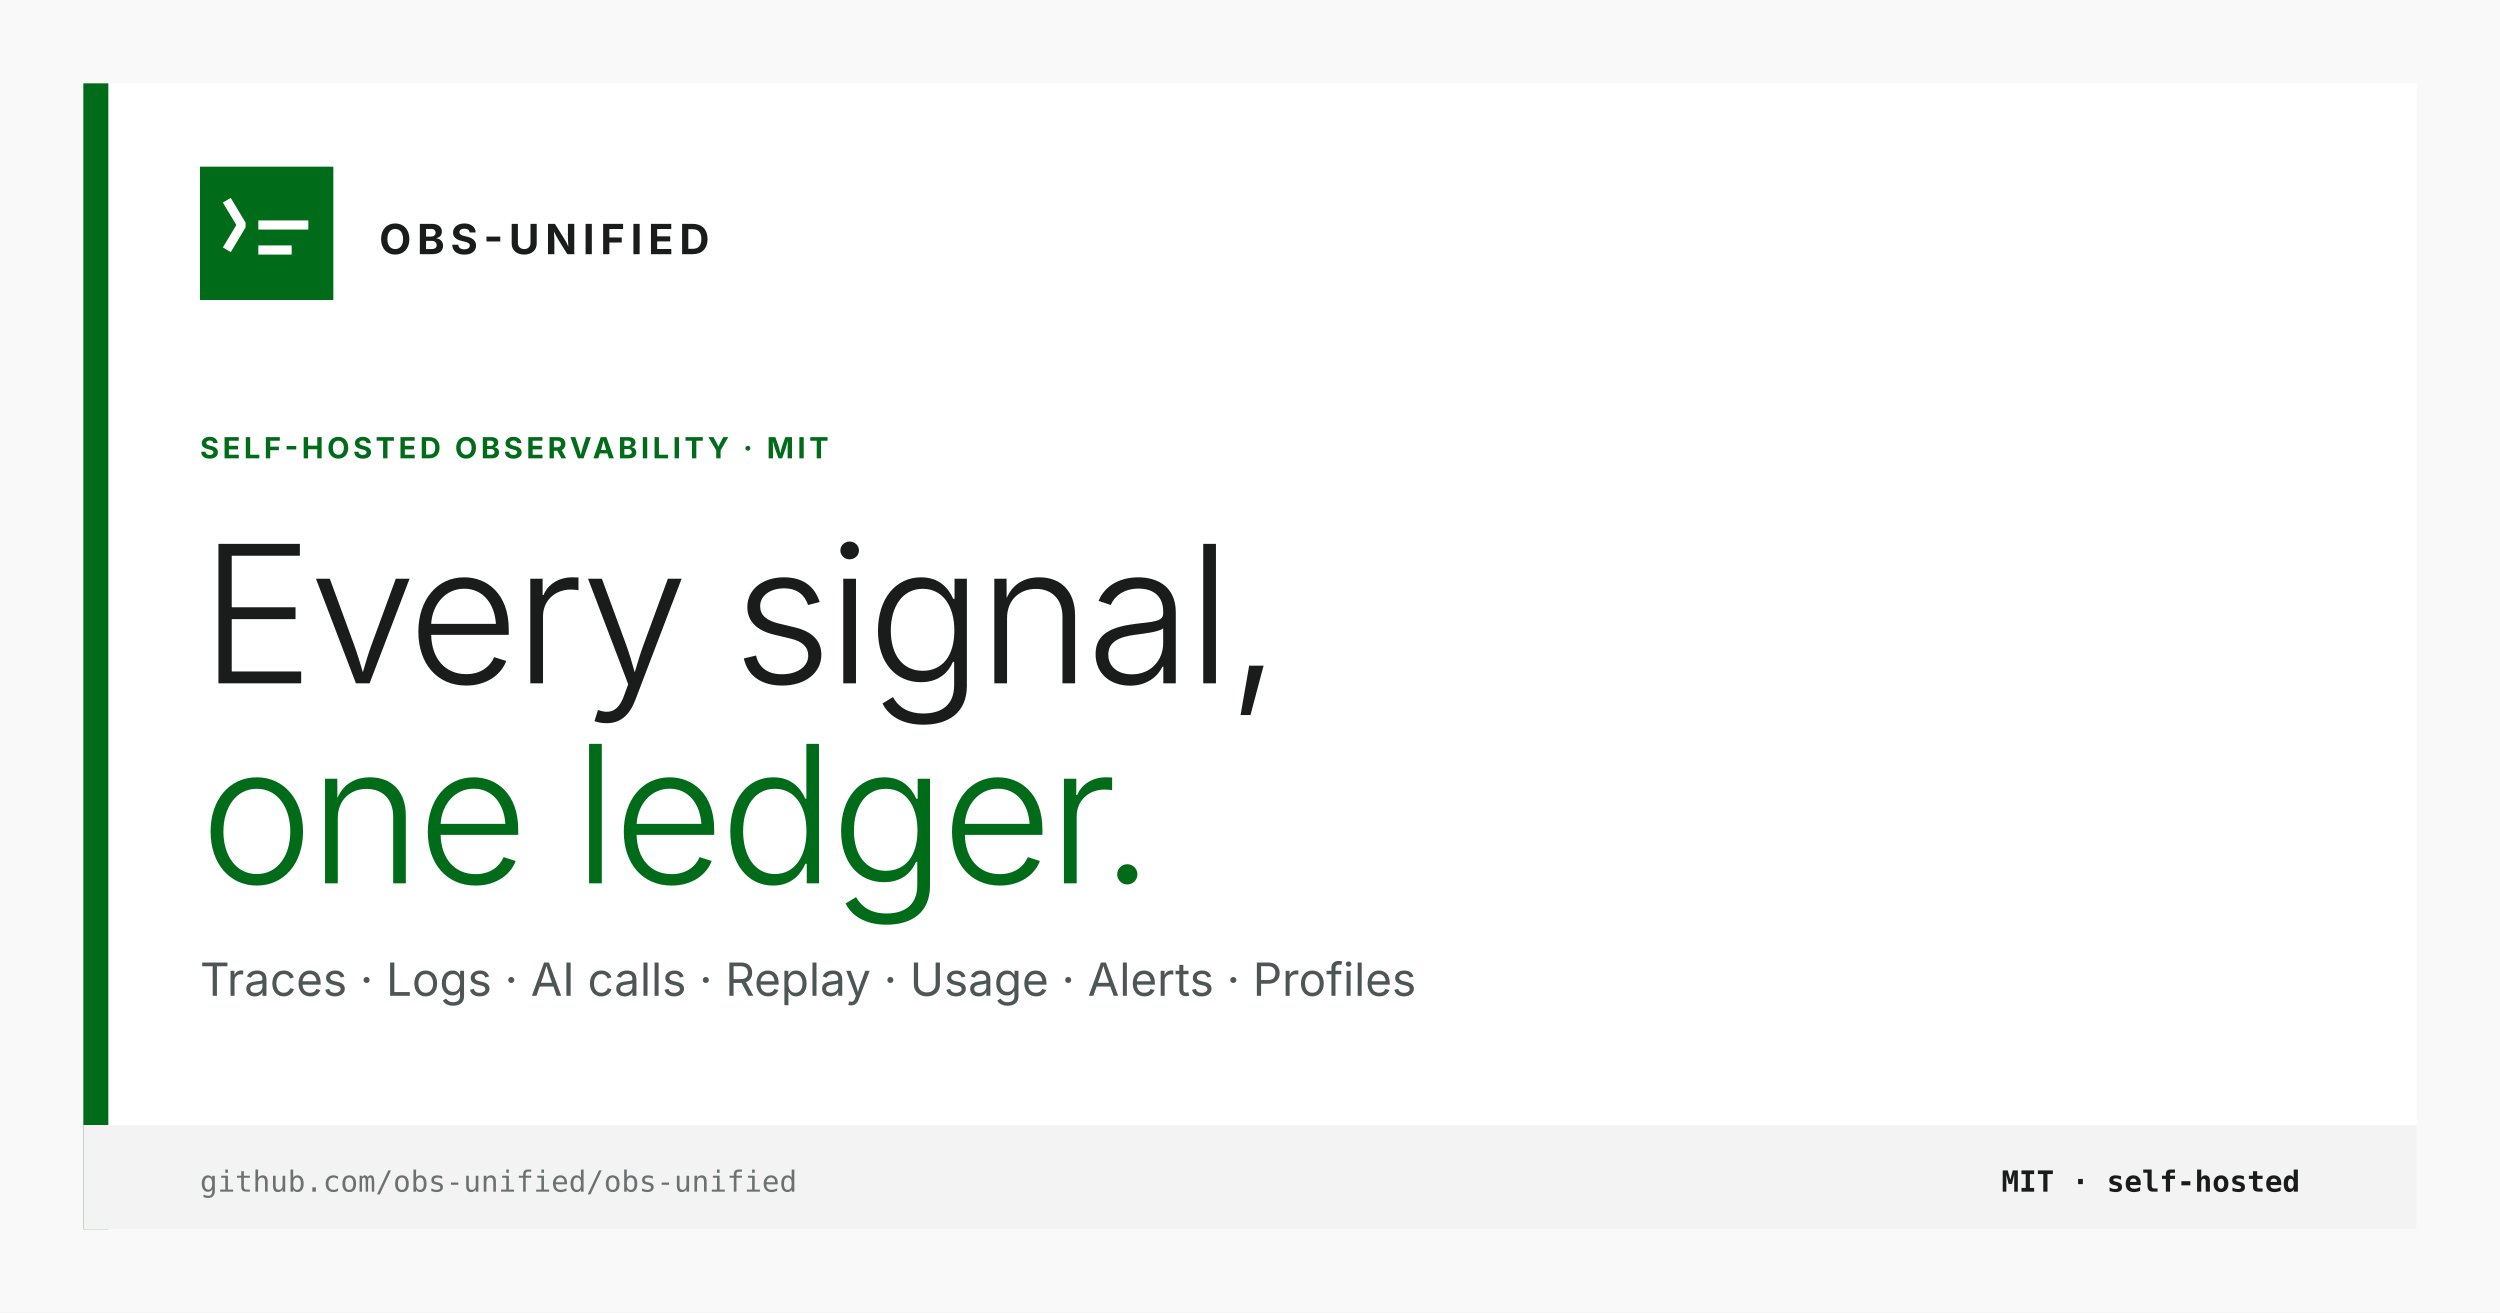
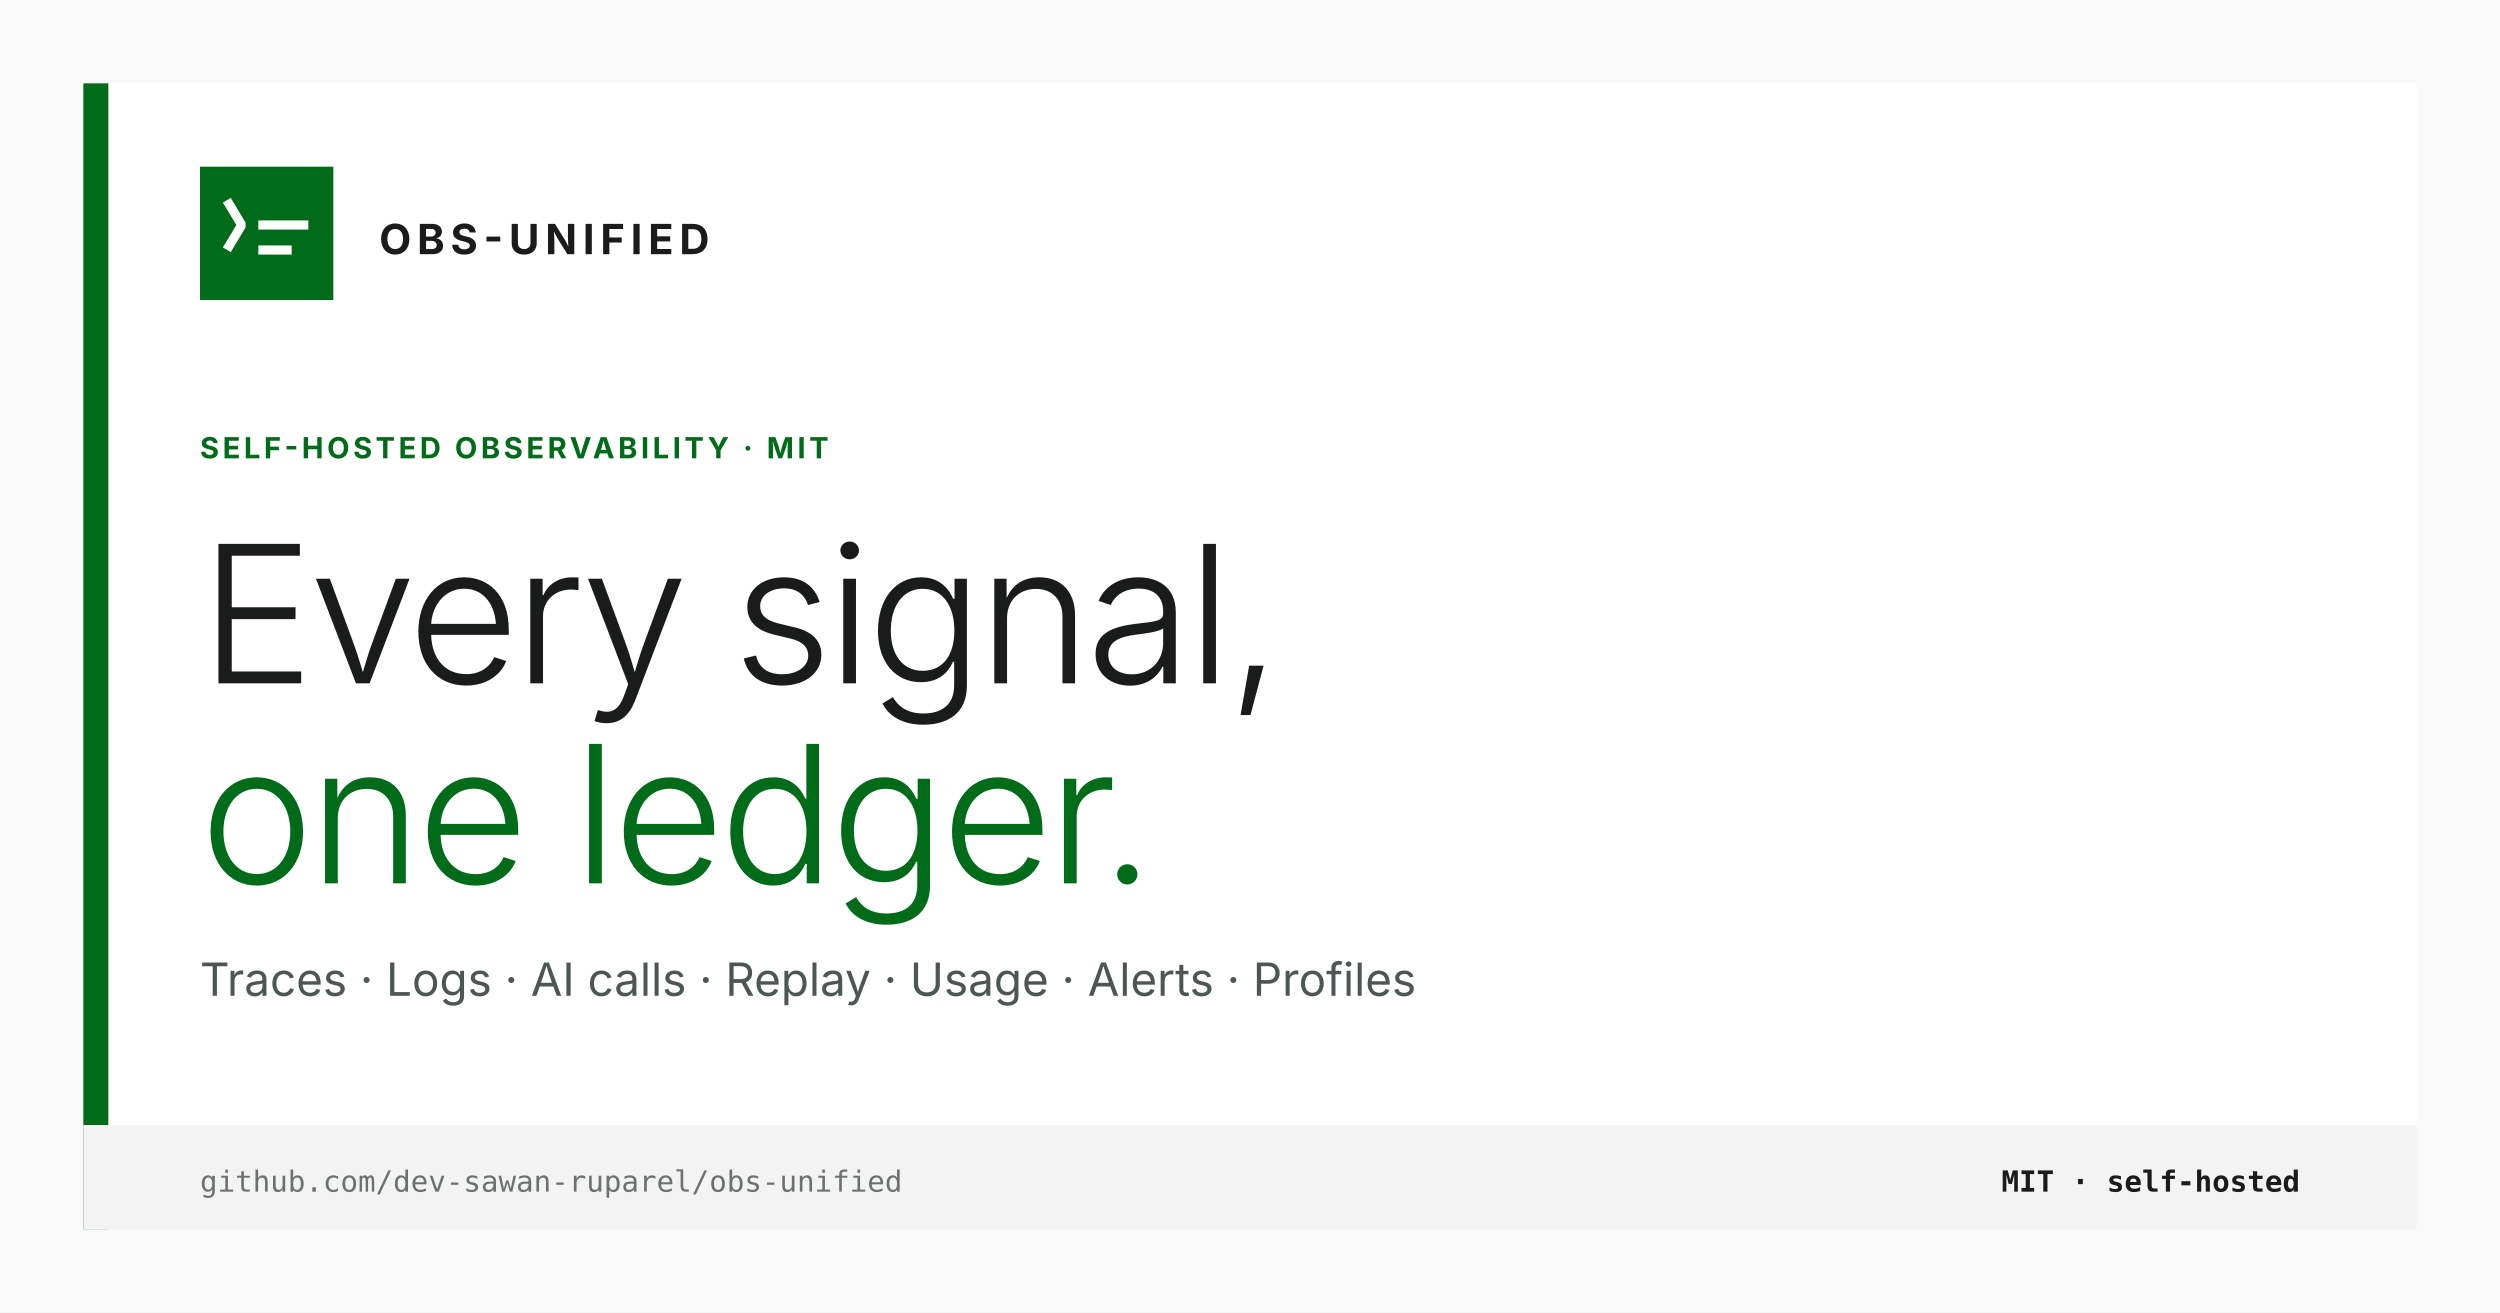
<svg xmlns="http://www.w3.org/2000/svg" viewBox="0 0 1200 630" width="1200" height="630" role="img" aria-label="obs-unified — every signal, one ledger">
  <rect width="1200" height="630" fill="#F9F9F9" />
  <rect x="40" y="40" width="1120" height="550" fill="#FFFFFF" />
  <rect x="40" y="40" width="12" height="550" fill="#006B18" />
  <g transform="translate(96 80)">
    <rect width="64" height="64" fill="#006B18" />
    <path d="M14 18 L20 28 L14 38" fill="none" stroke="#FFFFFF" stroke-width="4.4" stroke-linejoin="bevel" stroke-linecap="square" />
    <rect x="28" y="25.8" width="24" height="4.4" fill="#FFFFFF" />
    <rect x="28" y="37.8" width="16" height="4.4" fill="#FFFFFF" />
    <text x="86" y="42" fill="#1A1C1C" font-family="'Inter Variable','Inter',ui-sans-serif,system-ui,sans-serif" font-size="20" font-weight="700" letter-spacing="2.8">OBS-UNIFIED</text>
  </g>
  <text x="96" y="220" fill="#006B18" font-family="'Inter Variable','Inter',ui-sans-serif,system-ui,sans-serif" font-size="14" font-weight="700" letter-spacing="1.7">SELF-HOSTED OBSERVABILITY · MIT</text>
  <text x="96" y="328" fill="#1A1C1C" font-family="'Inter Variable','Inter',ui-sans-serif,system-ui,sans-serif" font-size="92" font-weight="300" letter-spacing="-2.2">Every signal,</text>
  <text x="96" y="424" fill="#006B18" font-family="'Inter Variable','Inter',ui-sans-serif,system-ui,sans-serif" font-size="92" font-weight="300" letter-spacing="-2.2">one ledger.</text>
  <text x="96" y="478" fill="#4E5555" font-family="'Inter Variable','Inter',ui-sans-serif,system-ui,sans-serif" font-size="22" font-weight="400">Traces · Logs · AI calls · Replay · Usage · Alerts · Profiles</text>
  <rect x="40" y="540" width="1120" height="50" fill="#F3F3F3" />
-   <text x="96" y="572" fill="#6B7171" font-family="ui-monospace,SFMono-Regular,Menlo,Consolas,monospace" font-size="14" font-weight="500">github.com/obs-unified/obs-unified</text>
+   <text x="96" y="572" fill="#6B7171" font-family="ui-monospace,SFMono-Regular,Menlo,Consolas,monospace" font-size="14" font-weight="500">github.com/dev-sawan-ruparel/obs-unified</text>
  <text x="1104" y="572" text-anchor="end" fill="#1A1C1C" font-family="ui-monospace,SFMono-Regular,Menlo,Consolas,monospace" font-size="14" font-weight="600">MIT · self-hosted</text>
</svg>
